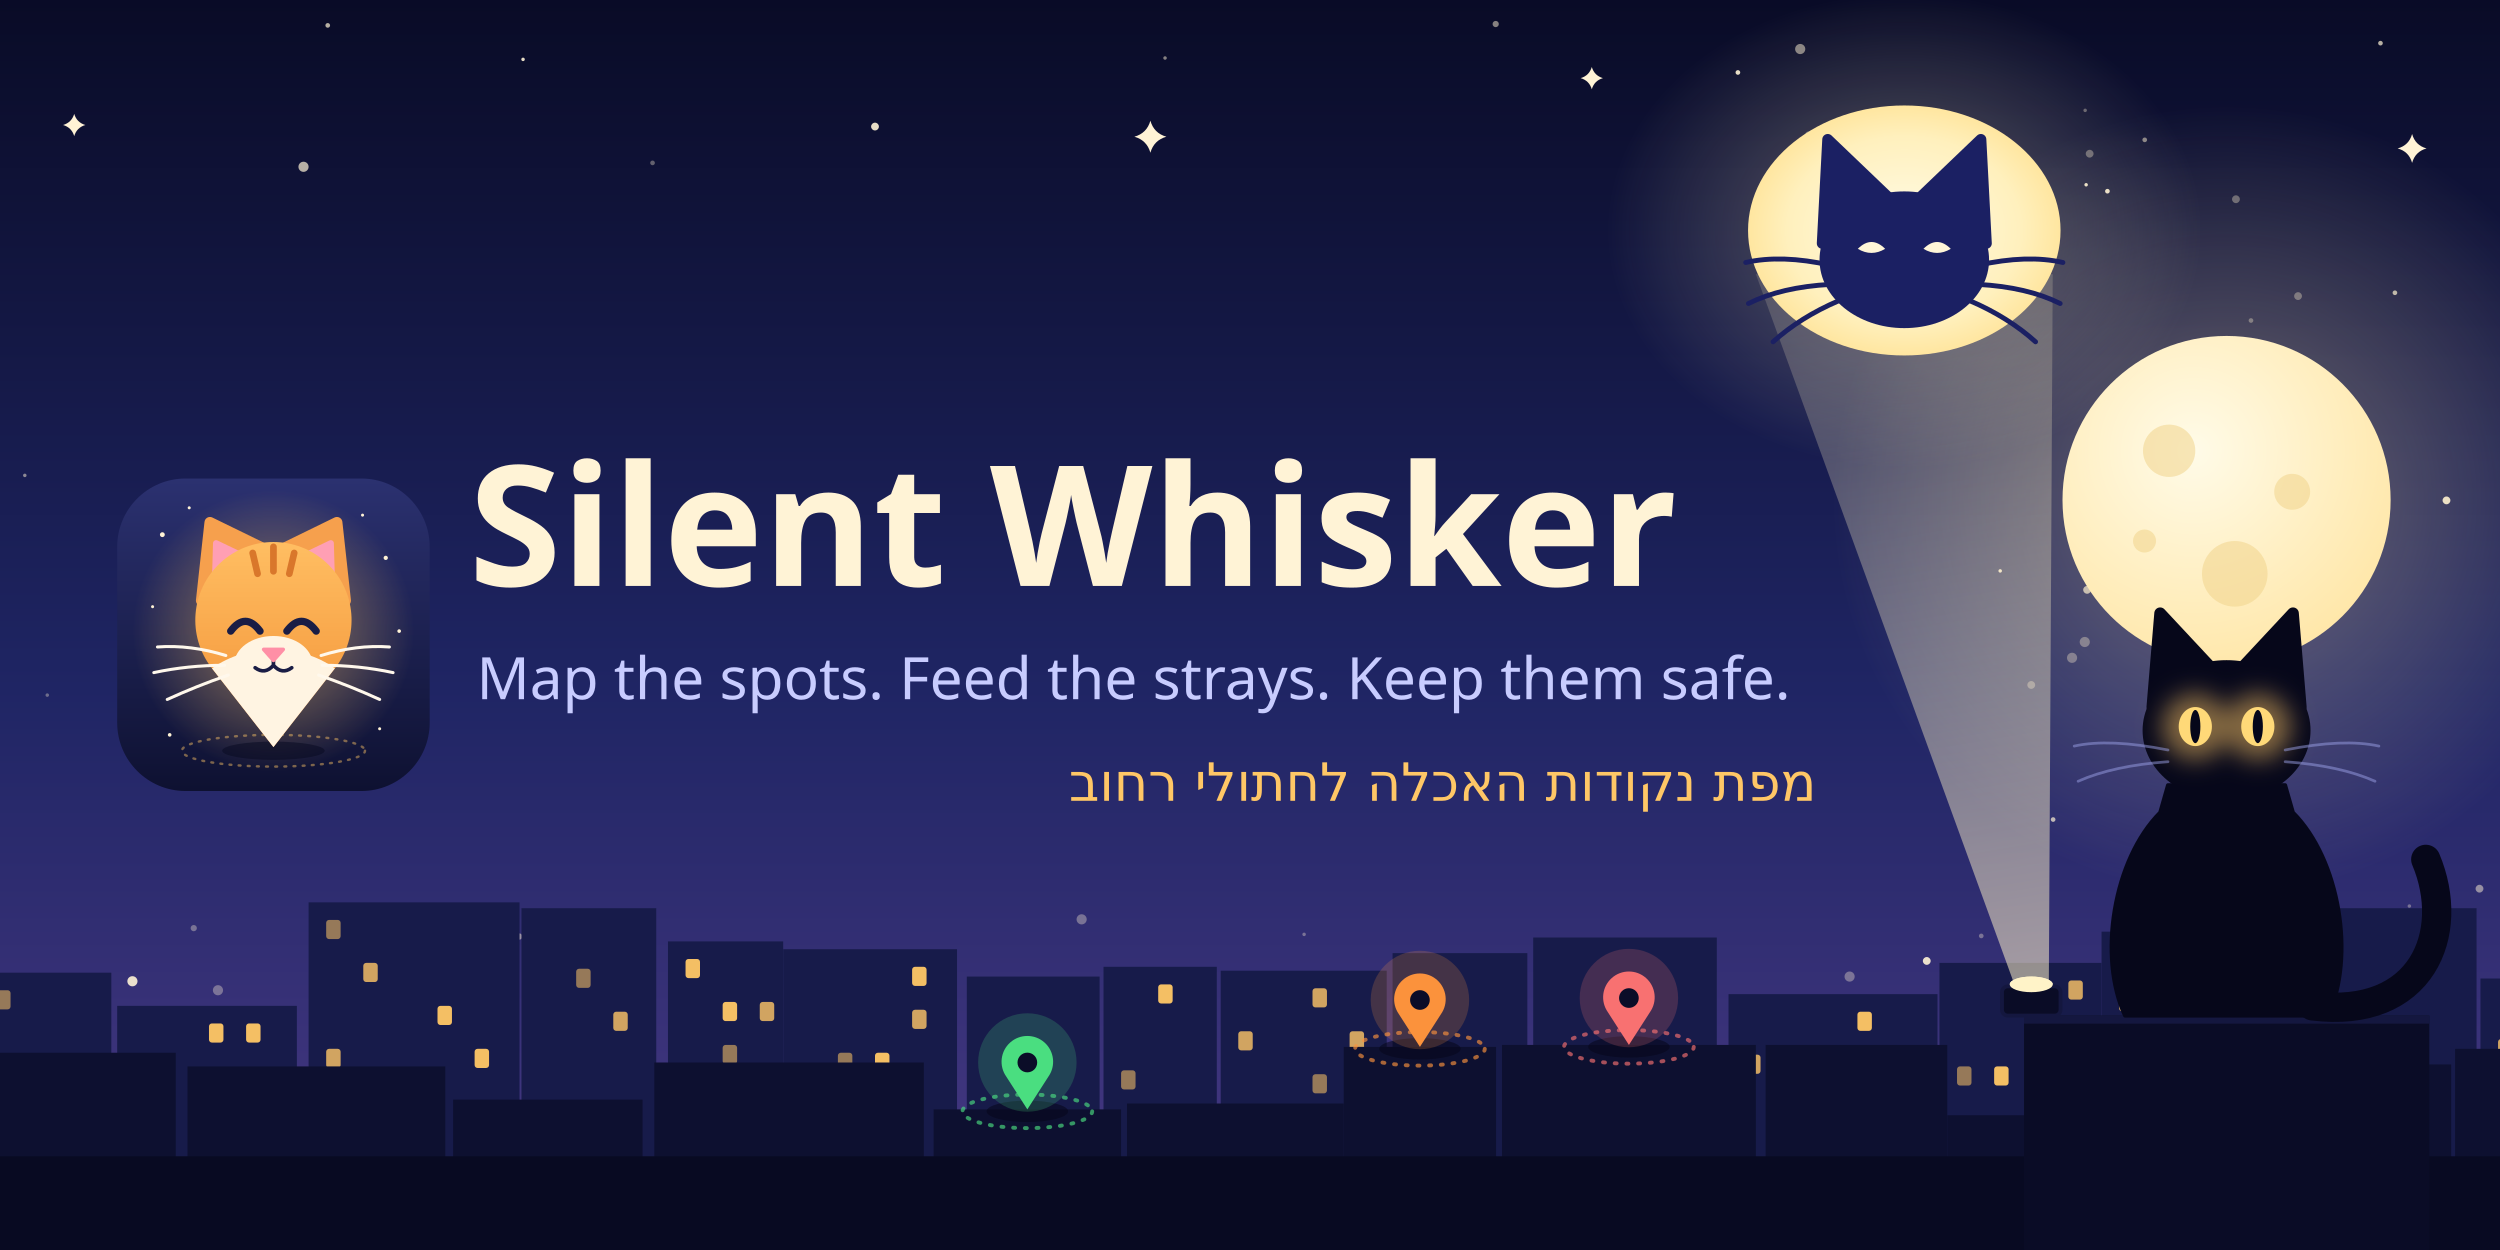
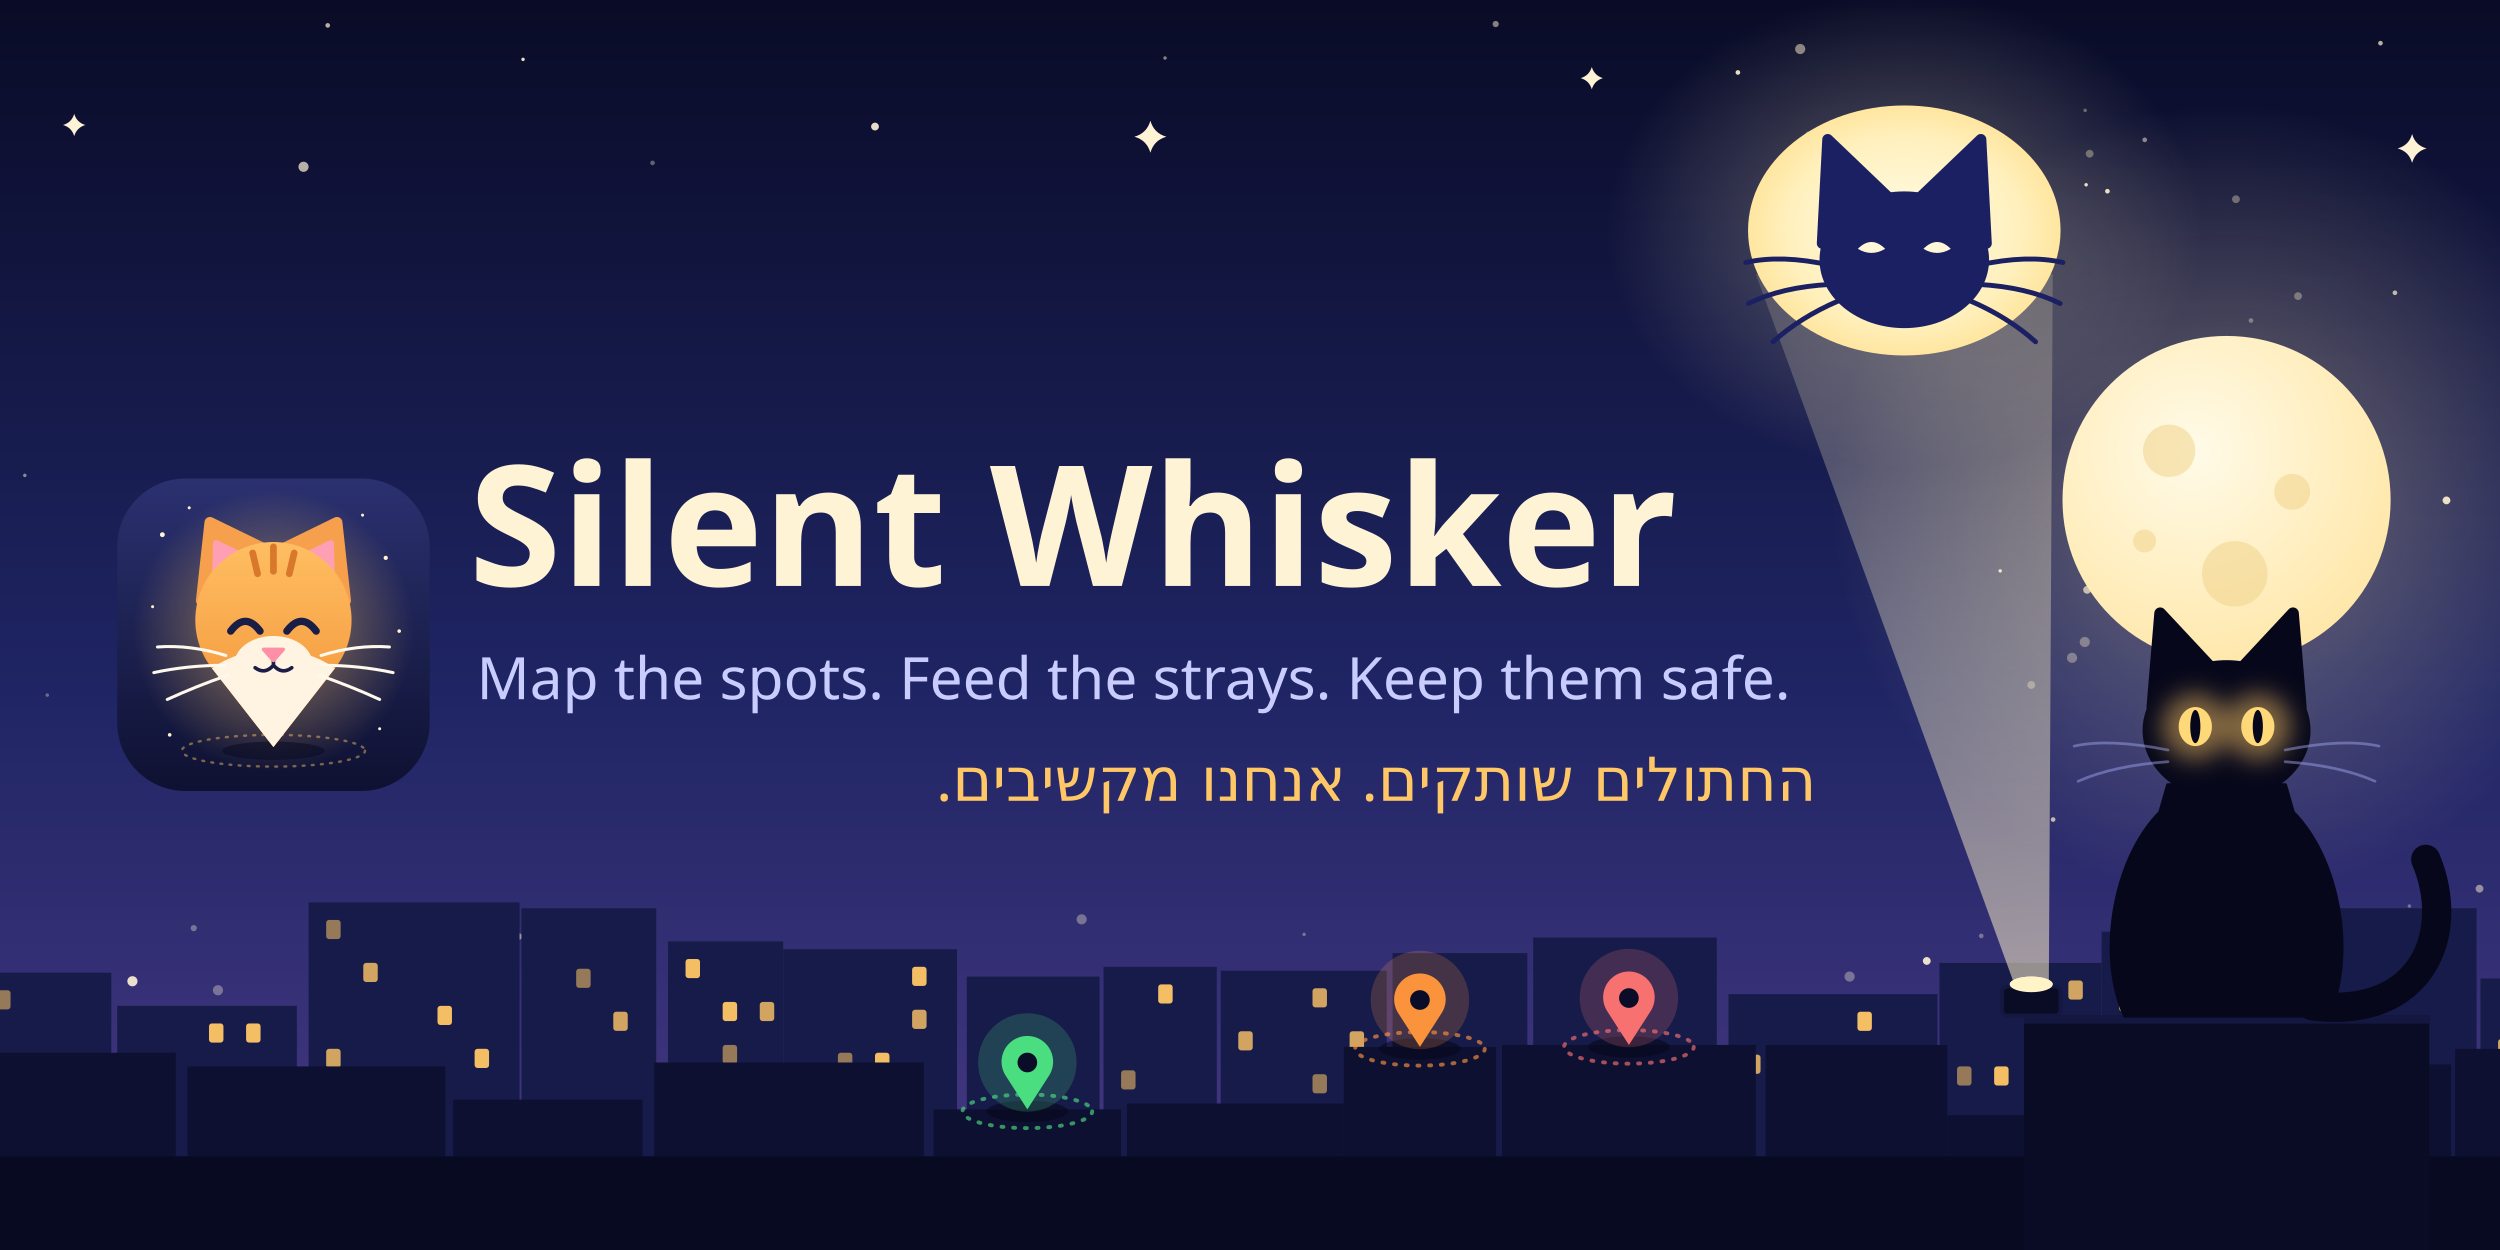
<svg xmlns="http://www.w3.org/2000/svg" viewBox="0 0 1280 640" width="1280" height="640" role="img" aria-labelledby="t d">
  <defs>
    <linearGradient id="sky" x1="0" y1="0" x2="0" y2="1">
      <stop offset="0" stop-color="#090b26" />
      <stop offset=".55" stop-color="#1f2564" />
      <stop offset="1" stop-color="#4a3a86" />
    </linearGradient>
    <radialGradient id="moon" cx=".4" cy=".35" r=".75">
      <stop offset="0" stop-color="#fffbe8" />
      <stop offset="1" stop-color="#ffe5a3" />
    </radialGradient>
    <radialGradient id="moonglow">
      <stop offset="0" stop-color="#ffe9b0" stop-opacity=".38" />
      <stop offset="1" stop-color="#ffe9b0" stop-opacity="0" />
    </radialGradient>
    <radialGradient id="sigdisc">
      <stop offset="0" stop-color="#fffbe6" />
      <stop offset=".75" stop-color="#fff0bd" />
      <stop offset="1" stop-color="#ffe6a0" />
    </radialGradient>
    <radialGradient id="sigglow">
      <stop offset="0" stop-color="#fff3c8" stop-opacity=".34" />
      <stop offset="1" stop-color="#fff3c8" stop-opacity="0" />
    </radialGradient>
    <filter id="blur" x="-50%" y="-50%" width="200%" height="200%">
      <feGaussianBlur stdDeviation="6" />
    </filter>
  </defs>
  <rect width="1280" height="640" fill="url(#sky)" />
  <g fill="#fff3d6">
    <circle cx="849.4" cy="488.1" r="1.2" opacity="0.5" />
    <circle cx="99.2" cy="475.2" r="1.6" opacity="0.35" />
    <circle cx="553.8" cy="470.7" r="2.6" opacity="0.35" />
    <circle cx="1261.1" cy="468.9" r="0.9" opacity="0.7" />
    <circle cx="1051.2" cy="419.6" r="1.2" opacity="0.7" />
    <circle cx="855.1" cy="498.7" r="1.6" opacity="0.35" />
    <circle cx="1127.1" cy="395.9" r="1.2" opacity="0.35" />
    <circle cx="12.7" cy="243.4" r="0.9" opacity="0.5" />
    <circle cx="265.9" cy="479.5" r="1.6" opacity="0.5" />
    <circle cx="1145.8" cy="397.1" r="1.2" opacity="0.9" />
    <circle cx="1144.8" cy="102" r="2.0" opacity="0.35" />
    <circle cx="1233.6" cy="463.9" r="0.9" opacity="0.35" />
    <circle cx="1152.5" cy="320.8" r="0.9" opacity="0.9" />
    <circle cx="667.7" cy="478.4" r="0.9" opacity="0.35" />
    <circle cx="641.7" cy="510.7" r="1.2" opacity="0.7" />
    <circle cx="765.8" cy="12.3" r="1.6" opacity="0.5" />
    <circle cx="576.4" cy="555.3" r="2.0" opacity="0.7" />
    <circle cx="1098.1" cy="71.6" r="1.2" opacity="0.5" />
    <circle cx="448" cy="64.8" r="2.0" opacity="0.9" />
    <circle cx="220" cy="498" r="1.2" opacity="0.35" />
    <circle cx="1137.1" cy="511.8" r="1.2" opacity="0.35" />
    <circle cx="1020.2" cy="127.6" r="1.2" opacity="0.5" />
    <circle cx="665.1" cy="516.2" r="2.0" opacity="0.5" />
    <circle cx="155.4" cy="85.4" r="2.6" opacity="0.7" />
    <circle cx="925.9" cy="68.9" r="1.6" opacity="0.35" />
    <circle cx="1269.5" cy="455" r="2.0" opacity="0.5" />
    <circle cx="534.3" cy="556.3" r="2.0" opacity="0.9" />
    <circle cx="46.6" cy="508.1" r="2.0" opacity="0.5" />
    <circle cx="167.8" cy="13" r="1.2" opacity="0.7" />
    <circle cx="111.6" cy="507" r="2.6" opacity="0.35" />
    <circle cx="1218.8" cy="22.1" r="1.2" opacity="0.7" />
    <circle cx="1068.1" cy="94.6" r="0.9" opacity="0.9" />
    <circle cx="1176.6" cy="151.6" r="2.0" opacity="0.35" />
    <circle cx="729.9" cy="500.6" r="1.6" opacity="0.5" />
    <circle cx="1161.7" cy="417.3" r="0.9" opacity="0.7" />
    <circle cx="1161.8" cy="522.5" r="1.6" opacity="0.5" />
    <circle cx="334.1" cy="83.4" r="1.2" opacity="0.35" />
    <circle cx="986.5" cy="492" r="2.0" opacity="0.9" />
    <circle cx="1024.1" cy="292.3" r="0.9" opacity="0.9" />
    <circle cx="1159.9" cy="386" r="2.0" opacity="0.35" />
    <circle cx="974.8" cy="522.4" r="1.6" opacity="0.35" />
    <circle cx="1252.6" cy="256.2" r="2.0" opacity="0.9" />
    <circle cx="1068.6" cy="302" r="2.0" opacity="0.7" />
    <circle cx="24.2" cy="355.9" r="0.9" opacity="0.35" />
    <circle cx="836.7" cy="535.7" r="2.6" opacity="0.9" />
    <circle cx="889.8" cy="37.1" r="1.2" opacity="0.9" />
    <circle cx="722.5" cy="495.9" r="2.0" opacity="0.35" />
    <circle cx="1014.4" cy="479.2" r="1.2" opacity="0.35" />
    <circle cx="1152.5" cy="164.1" r="1.2" opacity="0.35" />
    <circle cx="1067.6" cy="56.5" r="0.9" opacity="0.35" />
    <circle cx="1226.2" cy="149.9" r="1.2" opacity="0.7" />
    <circle cx="67.8" cy="502.4" r="2.6" opacity="0.9" />
    <circle cx="1069.9" cy="78.7" r="2.0" opacity="0.35" />
    <circle cx="29.3" cy="516.2" r="0.9" opacity="0.5" />
    <circle cx="803.8" cy="528.8" r="2.6" opacity="0.9" />
    <circle cx="1040" cy="350.7" r="2.0" opacity="0.35" />
    <circle cx="1060.9" cy="336.8" r="2.6" opacity="0.35" />
    <circle cx="947" cy="500" r="2.6" opacity="0.35" />
    <circle cx="1079" cy="97.9" r="1.2" opacity="0.9" />
    <circle cx="267.8" cy="30.4" r="0.9" opacity="0.9" />
    <circle cx="1164.1" cy="287.5" r="2.0" opacity="0.35" />
    <circle cx="1189.1" cy="291.8" r="2.6" opacity="0.35" />
    <circle cx="921.7" cy="25.1" r="2.6" opacity="0.5" />
    <circle cx="596.5" cy="29.7" r="0.9" opacity="0.5" />
    <circle cx="863.4" cy="557.6" r="1.2" opacity="0.9" />
    <circle cx="1067.4" cy="328.7" r="2.6" opacity="0.35" />
  </g>
  <path d="M589 61.8 Q590.8 68.2 597.2 70 Q590.8 71.8 589 78.2 Q587.2 71.8 580.8 70 Q587.2 68.2 589 61.8Z" fill="#fff3d6" />
  <path d="M815 34.3 Q816.3 38.7 820.7 40 Q816.3 41.3 815 45.7 Q813.7 41.3 809.3 40 Q813.7 38.7 815 34.3Z" fill="#fff3d6" />
  <path d="M38 58.3 Q39.3 62.7 43.7 64 Q39.3 65.3 38 69.7 Q36.7 65.3 32.3 64 Q36.7 62.7 38 58.3Z" fill="#fff3d6" />
  <path d="M1235 68.6 Q1236.6 74.4 1242.4 76 Q1236.6 77.6 1235 83.4 Q1233.4 77.6 1227.6 76 Q1233.4 74.4 1235 68.6Z" fill="#fff3d6" />
  <circle cx="1140" cy="256" r="201.6" fill="url(#moonglow)" />
  <circle cx="1140" cy="256" r="84" fill="url(#moon)" />
  <g fill="#f0d48c" opacity=".55">
    <circle cx="1110.6" cy="230.8" r="13.4" />
    <circle cx="1173.6" cy="251.8" r="9.2" />
    <circle cx="1144.2" cy="293.8" r="16.8" />
    <circle cx="1098" cy="277" r="5.9" />
  </g>
  <rect x="-30" y="498" width="87" height="110" fill="#171b4a" />
  <rect x="-2" y="507" width="7.4" height="9.8" rx="1.5" fill="#ffc766" opacity="0.55" />
  <rect x="60" y="515" width="92" height="93" fill="#171b4a" />
  <rect x="69" y="546" width="7.4" height="9.8" rx="1.5" fill="#ffc766" opacity="0.8" />
  <rect x="107" y="524" width="7.4" height="9.8" rx="1.5" fill="#ffc766" opacity="0.95" />
  <rect x="126" y="524" width="7.4" height="9.8" rx="1.5" fill="#ffc766" opacity="0.95" />
  <rect x="158" y="462" width="108" height="146" fill="#171b4a" />
  <rect x="167" y="471" width="7.4" height="9.8" rx="1.5" fill="#ffc766" opacity="0.55" />
  <rect x="167" y="537" width="7.4" height="9.8" rx="1.5" fill="#ffc766" opacity="0.8" />
  <rect x="186" y="493" width="7.4" height="9.8" rx="1.5" fill="#ffc766" opacity="0.8" />
  <rect x="224" y="515" width="7.4" height="9.8" rx="1.5" fill="#ffc766" opacity="0.95" />
  <rect x="243" y="537" width="7.4" height="9.8" rx="1.5" fill="#ffc766" opacity="0.95" />
  <rect x="267" y="465" width="69" height="143" fill="#171b4a" />
  <rect x="295" y="496" width="7.4" height="9.8" rx="1.5" fill="#ffc766" opacity="0.55" />
  <rect x="314" y="518" width="7.4" height="9.8" rx="1.5" fill="#ffc766" opacity="0.8" />
  <rect x="342" y="482" width="59" height="126" fill="#171b4a" />
  <rect x="351" y="491" width="7.4" height="9.8" rx="1.5" fill="#ffc766" opacity="0.95" />
  <rect x="370" y="513" width="7.4" height="9.8" rx="1.5" fill="#ffc766" opacity="0.95" />
  <rect x="370" y="535" width="7.4" height="9.8" rx="1.5" fill="#ffc766" opacity="0.55" />
  <rect x="389" y="513" width="7.4" height="9.8" rx="1.5" fill="#ffc766" opacity="0.8" />
  <rect x="401" y="486" width="89" height="122" fill="#171b4a" />
  <rect x="429" y="539" width="7.4" height="9.8" rx="1.5" fill="#ffc766" opacity="0.55" />
  <rect x="448" y="539" width="7.4" height="9.8" rx="1.5" fill="#ffc766" opacity="0.95" />
  <rect x="467" y="495" width="7.4" height="9.8" rx="1.5" fill="#ffc766" opacity="0.95" />
  <rect x="467" y="517" width="7.4" height="9.8" rx="1.5" fill="#ffc766" opacity="0.8" />
  <rect x="495" y="500" width="68" height="108" fill="#171b4a" />
  <rect x="565" y="495" width="58" height="113" fill="#171b4a" />
  <rect x="574" y="548" width="7.4" height="9.8" rx="1.5" fill="#ffc766" opacity="0.55" />
  <rect x="593" y="504" width="7.4" height="9.8" rx="1.5" fill="#ffc766" opacity="0.95" />
  <rect x="625" y="497" width="85" height="111" fill="#171b4a" />
  <rect x="634" y="528" width="7.4" height="9.8" rx="1.5" fill="#ffc766" opacity="0.8" />
  <rect x="672" y="506" width="7.4" height="9.8" rx="1.5" fill="#ffc766" opacity="0.8" />
  <rect x="672" y="550" width="7.4" height="9.8" rx="1.5" fill="#ffc766" opacity="0.55" />
  <rect x="691" y="528" width="7.4" height="9.8" rx="1.5" fill="#ffc766" opacity="0.8" />
  <rect x="713" y="488" width="69" height="120" fill="#171b4a" />
  <rect x="741" y="541" width="7.4" height="9.8" rx="1.5" fill="#ffc766" opacity="0.55" />
  <rect x="785" y="480" width="94" height="128" fill="#171b4a" />
  <rect x="885" y="509" width="107" height="99" fill="#171b4a" />
  <rect x="894" y="540" width="7.4" height="9.8" rx="1.5" fill="#ffc766" opacity="0.8" />
  <rect x="951" y="518" width="7.4" height="9.8" rx="1.5" fill="#ffc766" opacity="0.95" />
  <rect x="993" y="493" width="83" height="115" fill="#171b4a" />
  <rect x="1002" y="546" width="7.4" height="9.8" rx="1.5" fill="#ffc766" opacity="0.55" />
  <rect x="1021" y="546" width="7.4" height="9.8" rx="1.5" fill="#ffc766" opacity="0.95" />
  <rect x="1059" y="502" width="7.4" height="9.8" rx="1.5" fill="#ffc766" opacity="0.8" />
  <rect x="1076" y="477" width="99" height="131" fill="#171b4a" />
  <rect x="1085" y="508" width="7.4" height="9.8" rx="1.5" fill="#ffc766" opacity="0.8" />
  <rect x="1085" y="530" width="7.4" height="9.8" rx="1.5" fill="#ffc766" opacity="0.55" />
  <rect x="1104" y="486" width="7.4" height="9.8" rx="1.5" fill="#ffc766" opacity="0.8" />
  <rect x="1123" y="508" width="7.4" height="9.8" rx="1.5" fill="#ffc766" opacity="0.95" />
  <rect x="1142" y="530" width="7.4" height="9.8" rx="1.5" fill="#ffc766" opacity="0.8" />
  <rect x="1182" y="465" width="86" height="143" fill="#171b4a" />
  <rect x="1191" y="518" width="7.4" height="9.8" rx="1.5" fill="#ffc766" opacity="0.95" />
  <rect x="1210" y="540" width="7.4" height="9.8" rx="1.5" fill="#ffc766" opacity="0.55" />
  <rect x="1270" y="501" width="87" height="107" fill="#171b4a" />
  <rect x="1279" y="532" width="7.4" height="9.8" rx="1.5" fill="#ffc766" opacity="0.8" />
  <rect x="1298" y="510" width="7.4" height="9.8" rx="1.5" fill="#ffc766" opacity="0.8" />
  <rect x="1298" y="532" width="7.4" height="9.8" rx="1.5" fill="#ffc766" opacity="0.95" />
  <rect x="-40" y="539" width="130" height="101" fill="#0d1030" />
  <rect x="96" y="546" width="132" height="94" fill="#0d1030" />
  <rect x="232" y="563" width="97" height="77" fill="#0d1030" />
  <rect x="335" y="544" width="138" height="96" fill="#0d1030" />
  <rect x="478" y="568" width="96" height="72" fill="#0d1030" />
  <rect x="577" y="565" width="111" height="75" fill="#0d1030" />
  <rect x="688" y="536" width="78" height="104" fill="#0d1030" />
  <rect x="769" y="535" width="130" height="105" fill="#0d1030" />
  <rect x="904" y="535" width="93" height="105" fill="#0d1030" />
  <rect x="997" y="571" width="81" height="69" fill="#0d1030" />
  <rect x="1078" y="559" width="97" height="81" fill="#0d1030" />
  <rect x="1179" y="545" width="76" height="95" fill="#0d1030" />
  <rect x="1257" y="537" width="129" height="103" fill="#0d1030" />
  <rect x="0" y="592" width="1280" height="48" fill="#080a22" />
  <linearGradient id="beam" gradientUnits="userSpaceOnUse" x1="1040" y1="503" x2="975" y2="118">
    <stop offset="0" stop-color="#fff3c8" stop-opacity=".55" />
    <stop offset="1" stop-color="#fff3c8" stop-opacity=".14" />
  </linearGradient>
  <ellipse cx="975" cy="118" rx="152" ry="121.6" fill="url(#sigglow)" />
  <path d="M1031 503 L899 140.4 L1051 140.4 L1049 503 Z" fill="url(#beam)" />
  <ellipse cx="975" cy="118" rx="80" ry="64" fill="url(#sigdisc)" />
  <g transform="translate(975 121.8) scale(1.4)">
    <g fill="#1b2063" stroke="#1b2063" stroke-linejoin="round" stroke-width="4">
      <ellipse cx="0" cy="8" rx="31" ry="25" stroke="none" />
      <path d="M-30 2 L-28 -36 L-5 -14 Z" />
      <path d="M30 2 L28 -36 L5 -14 Z" />
    </g>
    <g stroke="#1b2063" stroke-width="1.8" stroke-linecap="round" fill="none">
      <path d="M-27 10 Q-45 6 -58 9" />
      <path d="M-27 17 Q-45 18 -57 24" />
      <path d="M-24 23 Q-38 29 -48 38" />
      <path d="M27 10 Q45 6 58 9" />
      <path d="M27 17 Q45 18 57 24" />
      <path d="M24 23 Q38 29 48 38" />
    </g>
    <g fill="#fff6d8">
      <path d="M-17 4 Q-12 -1 -7 4 Q-12 7 -17 4Z" />
      <path d="M17 4 Q12 -1 7 4 Q12 7 17 4Z" />
    </g>
  </g>
  <g>
    <rect x="1025" y="505" width="30" height="15" rx="3" fill="#0a0c26" />
    <ellipse cx="1040" cy="504" rx="11" ry="4" fill="#fff3c8" />
  </g>
  <rect x="1036.3" y="520" width="207.5" height="120" fill="#0a0c26" />
  <rect x="1036.3" y="520" width="207.5" height="4.1" fill="#14173f" />
  <g>
    <rect x="1025" y="505" width="30" height="15" rx="3" fill="#0a0c26" stroke="#14173f" stroke-width="2" />
    <ellipse cx="1040" cy="504" rx="11" ry="4" fill="#fff3c8" />
  </g>
  <g transform="translate(1140 520) scale(1)">
    <g fill="#06071a" stroke="#06071a" stroke-linejoin="round">
      <path d="M-52 0 C-66 -30 -58 -80 -34 -104 L-30 -118 L30 -118 L34 -104 C58 -80 66 -30 52 0 Z" stroke-width="2" />
      <ellipse cx="0" cy="-146" rx="43" ry="36" stroke="none" />
      <path d="M-38 -158 L-34 -206 L-6 -176 Z" stroke-width="6" />
      <path d="M38 -158 L34 -206 L6 -176 Z" stroke-width="6" />
    </g>
    <path d="M44 -5 C100 2 118 -42 102 -80" fill="none" stroke="#06071a" stroke-width="15" stroke-linecap="round" />
    <g opacity=".5" filter="url(#blur)">
      <circle cx="-16" cy="-148" r="17" fill="#ffc766" />
      <circle cx="16" cy="-148" r="17" fill="#ffc766" />
    </g>
    <g fill="#ffd978">
      <ellipse cx="-16" cy="-148" rx="8.5" ry="10" />
      <ellipse cx="16" cy="-148" rx="8.5" ry="10" />
    </g>
    <g fill="#06071a">
      <ellipse cx="-16" cy="-148" rx="2.6" ry="8.5" />
      <ellipse cx="16" cy="-148" rx="2.6" ry="8.5" />
    </g>
    <g stroke="#9aa0e6" stroke-opacity=".5" stroke-width="1.4" stroke-linecap="round" fill="none">
      <path d="M-30 -136 Q-60 -142 -78 -138" />
      <path d="M-30 -130 Q-58 -128 -76 -120" />
      <path d="M30 -136 Q60 -142 78 -138" />
      <path d="M30 -130 Q58 -128 76 -120" />
    </g>
  </g>
  <g transform="translate(526 568)">
    <ellipse cx="0" cy="1" rx="20.9" ry="5.5" fill="#05061a" opacity=".55" />
    <ellipse cx="0" cy="1" rx="33.2" ry="8.6" fill="none" stroke="#4ade80" stroke-opacity=".65" stroke-width="2" stroke-dasharray="1 5" stroke-linecap="round" />
    <g transform="scale(1.2)">
      <circle cx="0" cy="-20" r="21" fill="#4ade80" opacity=".2" />
      <path d="M0 0 L-9 -14 A11 11 0 1 1 9 -14 Z" fill="#4ade80" />
      <circle cx="0" cy="-20" r="4.2" fill="#0b0d28" />
    </g>
  </g>
  <g transform="translate(727 536)">
    <ellipse cx="0" cy="1" rx="20.9" ry="5.5" fill="#05061a" opacity=".55" />
    <ellipse cx="0" cy="1" rx="33.2" ry="8.6" fill="none" stroke="#fb923c" stroke-opacity=".65" stroke-width="2" stroke-dasharray="1 5" stroke-linecap="round" />
    <g transform="scale(1.2)">
      <circle cx="0" cy="-20" r="21" fill="#fb923c" opacity=".2" />
      <path d="M0 0 L-9 -14 A11 11 0 1 1 9 -14 Z" fill="#fb923c" />
      <circle cx="0" cy="-20" r="4.2" fill="#0b0d28" />
    </g>
  </g>
  <g transform="translate(834 535)">
    <ellipse cx="0" cy="1" rx="20.9" ry="5.5" fill="#05061a" opacity=".55" />
    <ellipse cx="0" cy="1" rx="33.2" ry="8.6" fill="none" stroke="#f87171" stroke-opacity=".65" stroke-width="2" stroke-dasharray="1 5" stroke-linecap="round" />
    <g transform="scale(1.2)">
      <circle cx="0" cy="-20" r="21" fill="#f87171" opacity=".2" />
      <path d="M0 0 L-9 -14 A11 11 0 1 1 9 -14 Z" fill="#f87171" />
      <circle cx="0" cy="-20" r="4.2" fill="#0b0d28" />
    </g>
  </g>
  <svg x="60" y="245" width="160" height="160" viewBox="0 0 512 512">
    <defs>
      <linearGradient id="logo-sky" x1="0" y1="0" x2="0" y2="1">
        <stop offset="0" stop-color="#2b3170" />
        <stop offset="1" stop-color="#0e1131" />
      </linearGradient>
      <linearGradient id="logo-fur" x1="0" y1="0" x2="0" y2="1">
        <stop offset="0" stop-color="#ffbe62" />
        <stop offset="1" stop-color="#f28f33" />
      </linearGradient>
      <radialGradient id="logo-glow" cx="0.5" cy="0.5" r="0.5">
        <stop offset="0" stop-color="#ffc766" stop-opacity="0.55" />
        <stop offset="1" stop-color="#ffc766" stop-opacity="0" />
      </radialGradient>
      <clipPath id="logo-pin">
        <path d="M256 440 L356.9 310.8 A128 128 0 1 0 155.1 310.8 Z" />
      </clipPath>
    </defs>
    <rect width="512" height="512" rx="112" fill="url(#logo-sky)" />
    <circle cx="256" cy="250" r="230" fill="url(#logo-glow)" />
    <g fill="#fff3d6">
      <circle cx="74" cy="92" r="4" />
      <circle cx="118" cy="48" r="2.5" />
      <circle cx="440" cy="130" r="3.5" />
      <circle cx="402" cy="60" r="2.5" />
      <circle cx="58" cy="210" r="2.5" />
      <circle cx="462" cy="250" r="3" />
      <circle cx="86" cy="420" r="3" />
      <circle cx="430" cy="410" r="2.5" />
    </g>
    <ellipse cx="256" cy="446" rx="150" ry="26" fill="none" stroke="#ffc766" stroke-opacity="0.45" stroke-width="4" stroke-dasharray="3 12" stroke-linecap="round" />
    <ellipse cx="256" cy="446" rx="84" ry="15" fill="#080a22" fill-opacity="0.55" />
    <g stroke-linejoin="round" stroke-width="18" stroke="#f6a04d">
      <path d="M138 200 L152 72 L238 114 Z" fill="#f6a04d" />
      <path d="M374 200 L360 72 L274 114 Z" fill="#f6a04d" />
    </g>
    <path d="M160 176 L162 106 L212 130 Z" fill="#ff9fb4" stroke="#ff9fb4" stroke-width="10" stroke-linejoin="round" />
    <path d="M352 176 L350 106 L300 130 Z" fill="#ff9fb4" stroke="#ff9fb4" stroke-width="10" stroke-linejoin="round" />
    <path d="M256 440 L356.9 310.8 A128 128 0 1 0 155.1 310.8 Z" fill="url(#logo-fur)" />
    <g clip-path="url(#logo-pin)">
      <ellipse cx="256" cy="400" rx="150" ry="120" fill="#fff4e2" />
      <ellipse cx="256" cy="304" rx="64" ry="46" fill="#fff4e2" />
    </g>
    <g stroke="#d9772b" stroke-width="11" stroke-linecap="round" fill="none">
      <path d="M256 112 V152" />
      <path d="M222 122 L230 156" />
      <path d="M290 122 L282 156" />
    </g>
    <g stroke="#1a1d45" stroke-linecap="round" stroke-linejoin="round" fill="none">
      <path d="M186 250 Q210 218 234 250" stroke-width="12" />
      <path d="M278 250 Q302 218 326 250" stroke-width="12" />
      <path d="M256 296 V306 M256 306 Q242 322 226 310 M256 306 Q270 322 286 310" stroke-width="6" />
    </g>
    <path d="M240 280 H272 L256 298 Z" fill="#ff8fa6" stroke="#ff8fa6" stroke-width="6" stroke-linejoin="round" />
    <g stroke="#fff8ec" stroke-width="5" stroke-linecap="round" fill="none">
      <path d="M178 290 Q120 272 66 276" />
      <path d="M176 306 Q116 306 60 318" />
      <path d="M182 322 Q130 340 82 362" />
      <path d="M334 290 Q392 272 446 276" />
      <path d="M336 306 Q396 306 452 318" />
      <path d="M330 322 Q382 340 430 362" />
    </g>
  </svg>
  <g font-family="Rubik, 'Segoe UI', system-ui, sans-serif">
    <text x="240" y="300" font-size="86" font-weight="800" fill="#fff3d6">Silent Whisker</text>
    <text x="244" y="358" font-size="30" font-weight="500" fill="#c8ccff">Map the spots. Feed the strays. Keep them safe.</text>
-     <text x="930" y="410" text-anchor="end" font-size="27" font-weight="500" fill="#ffc766">מפת נקודות האכלה לחתולי רחוב</text>
+     <text x="930" y="410" text-anchor="end" font-size="31" font-weight="500" fill="#ffc766">החתולים שותקים. אנחנו מקשיבים.‏</text>
  </g>
</svg>
